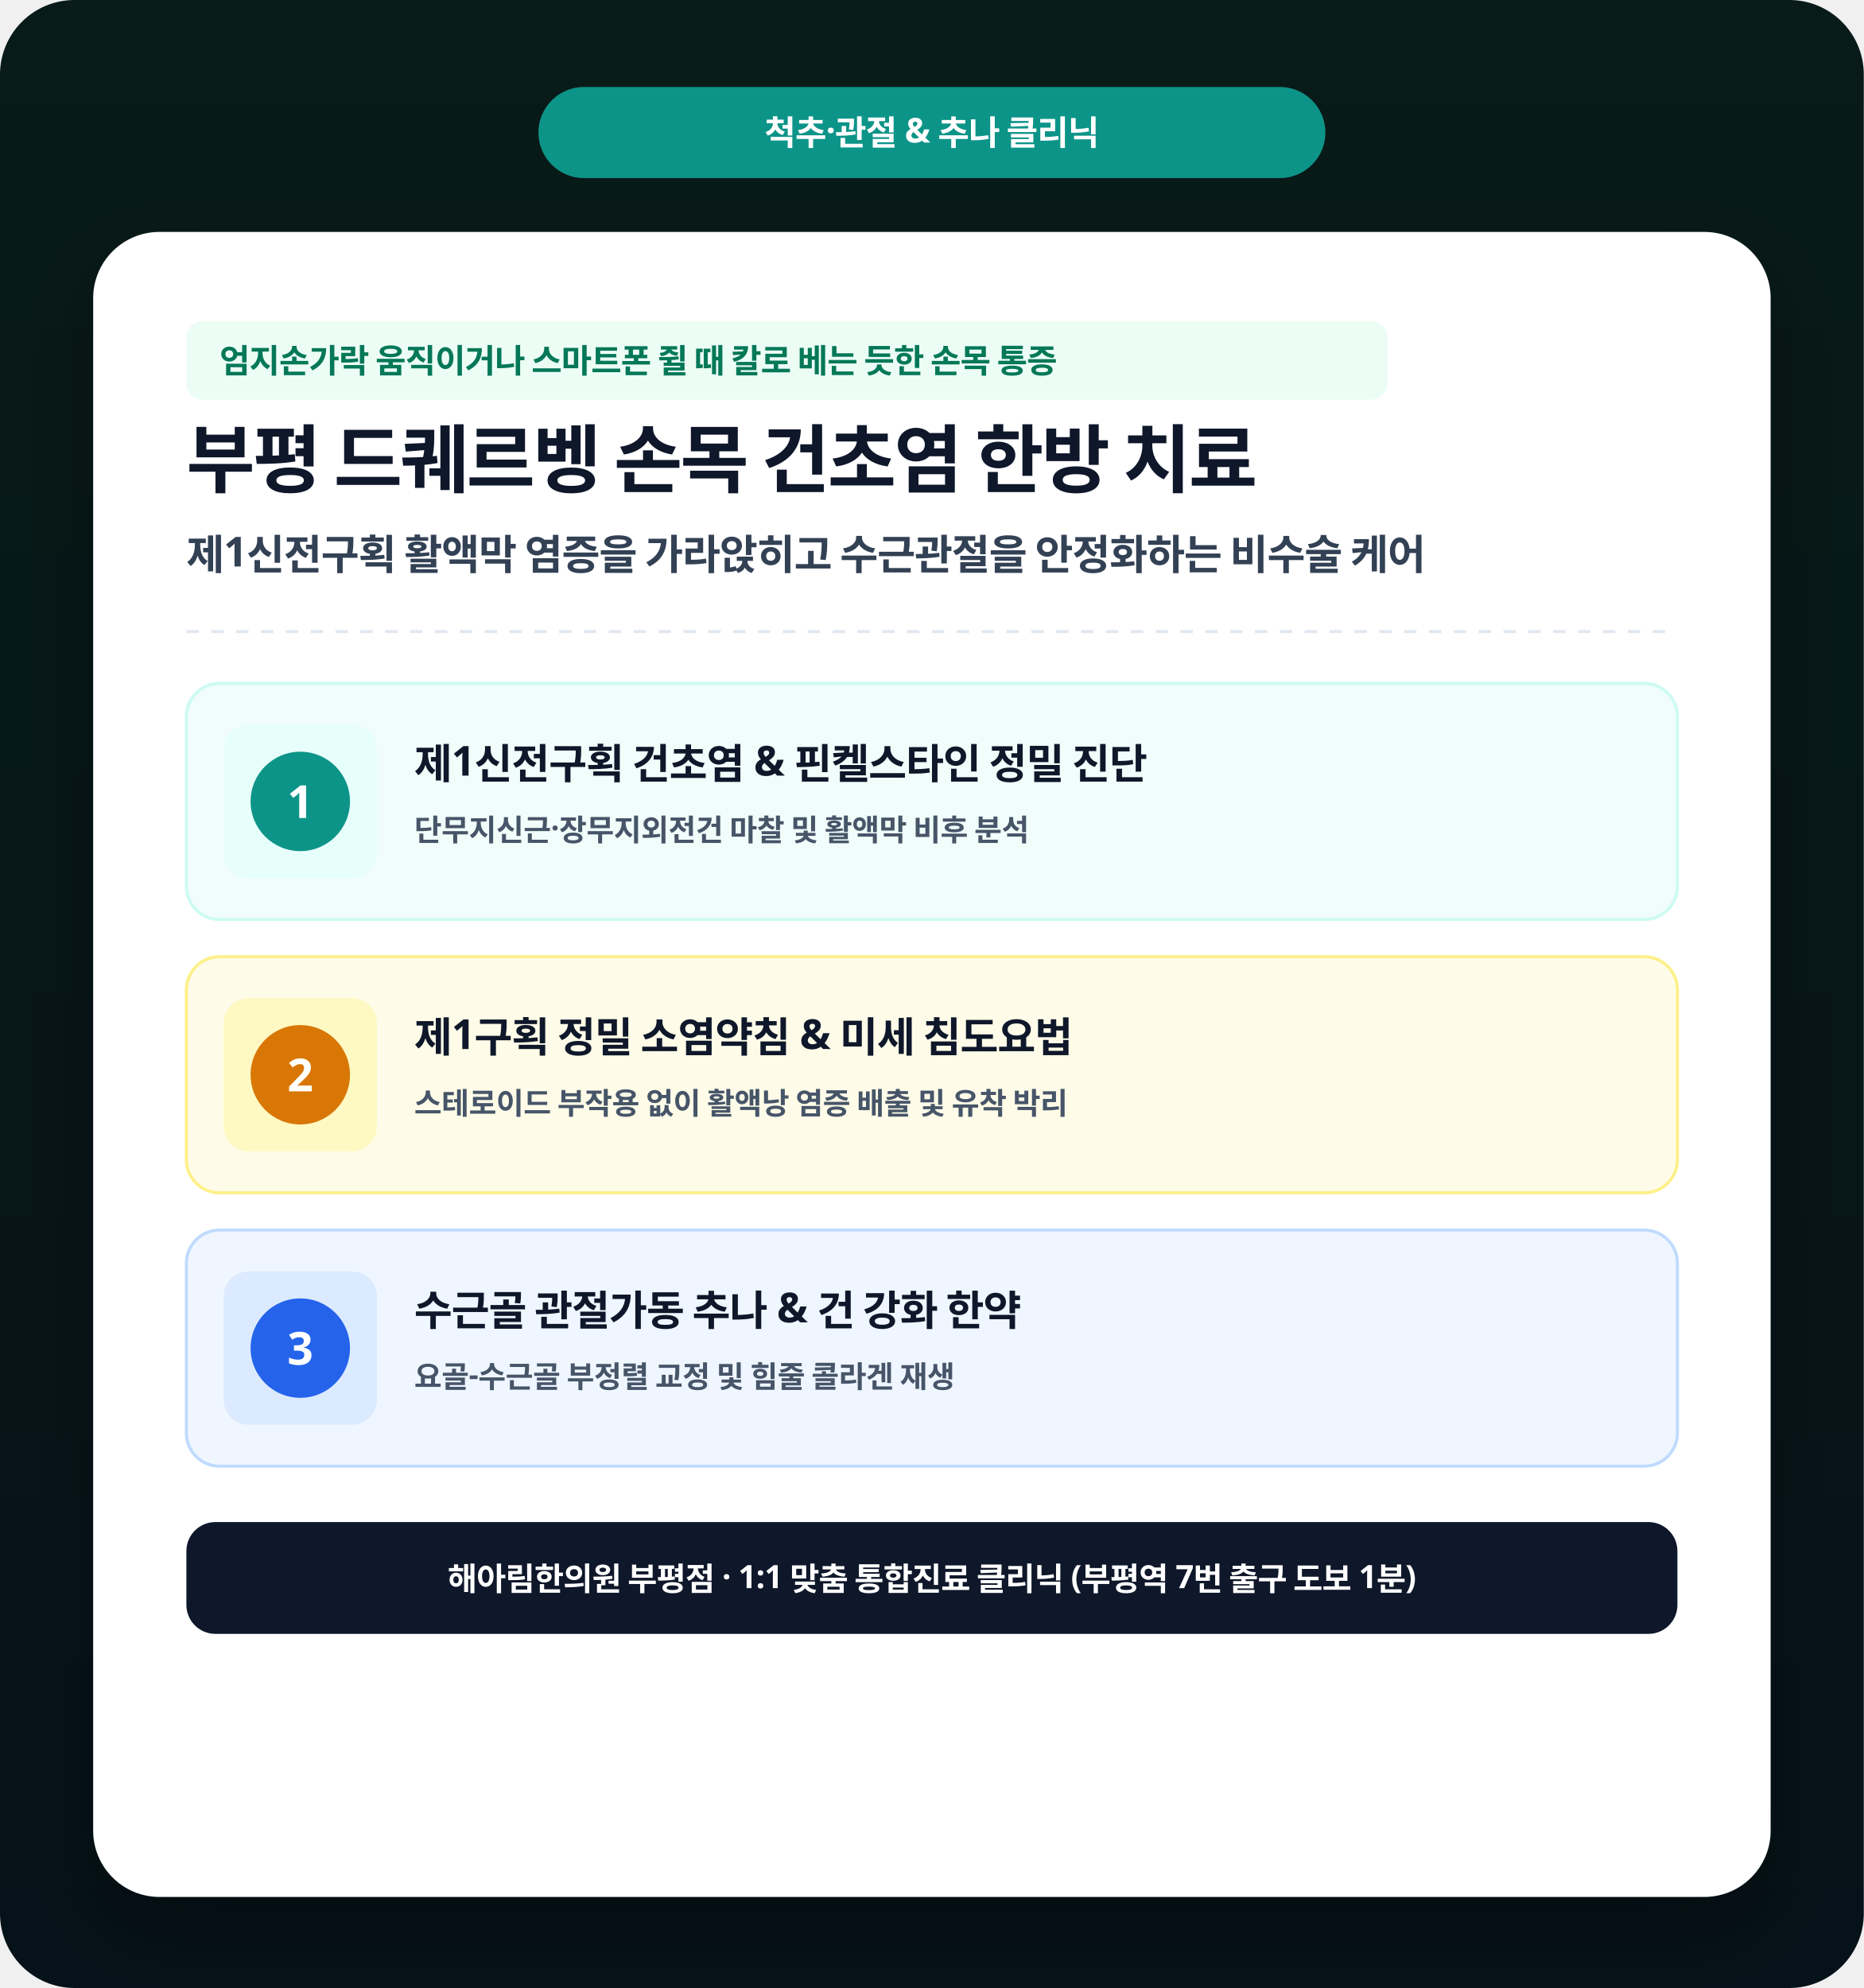
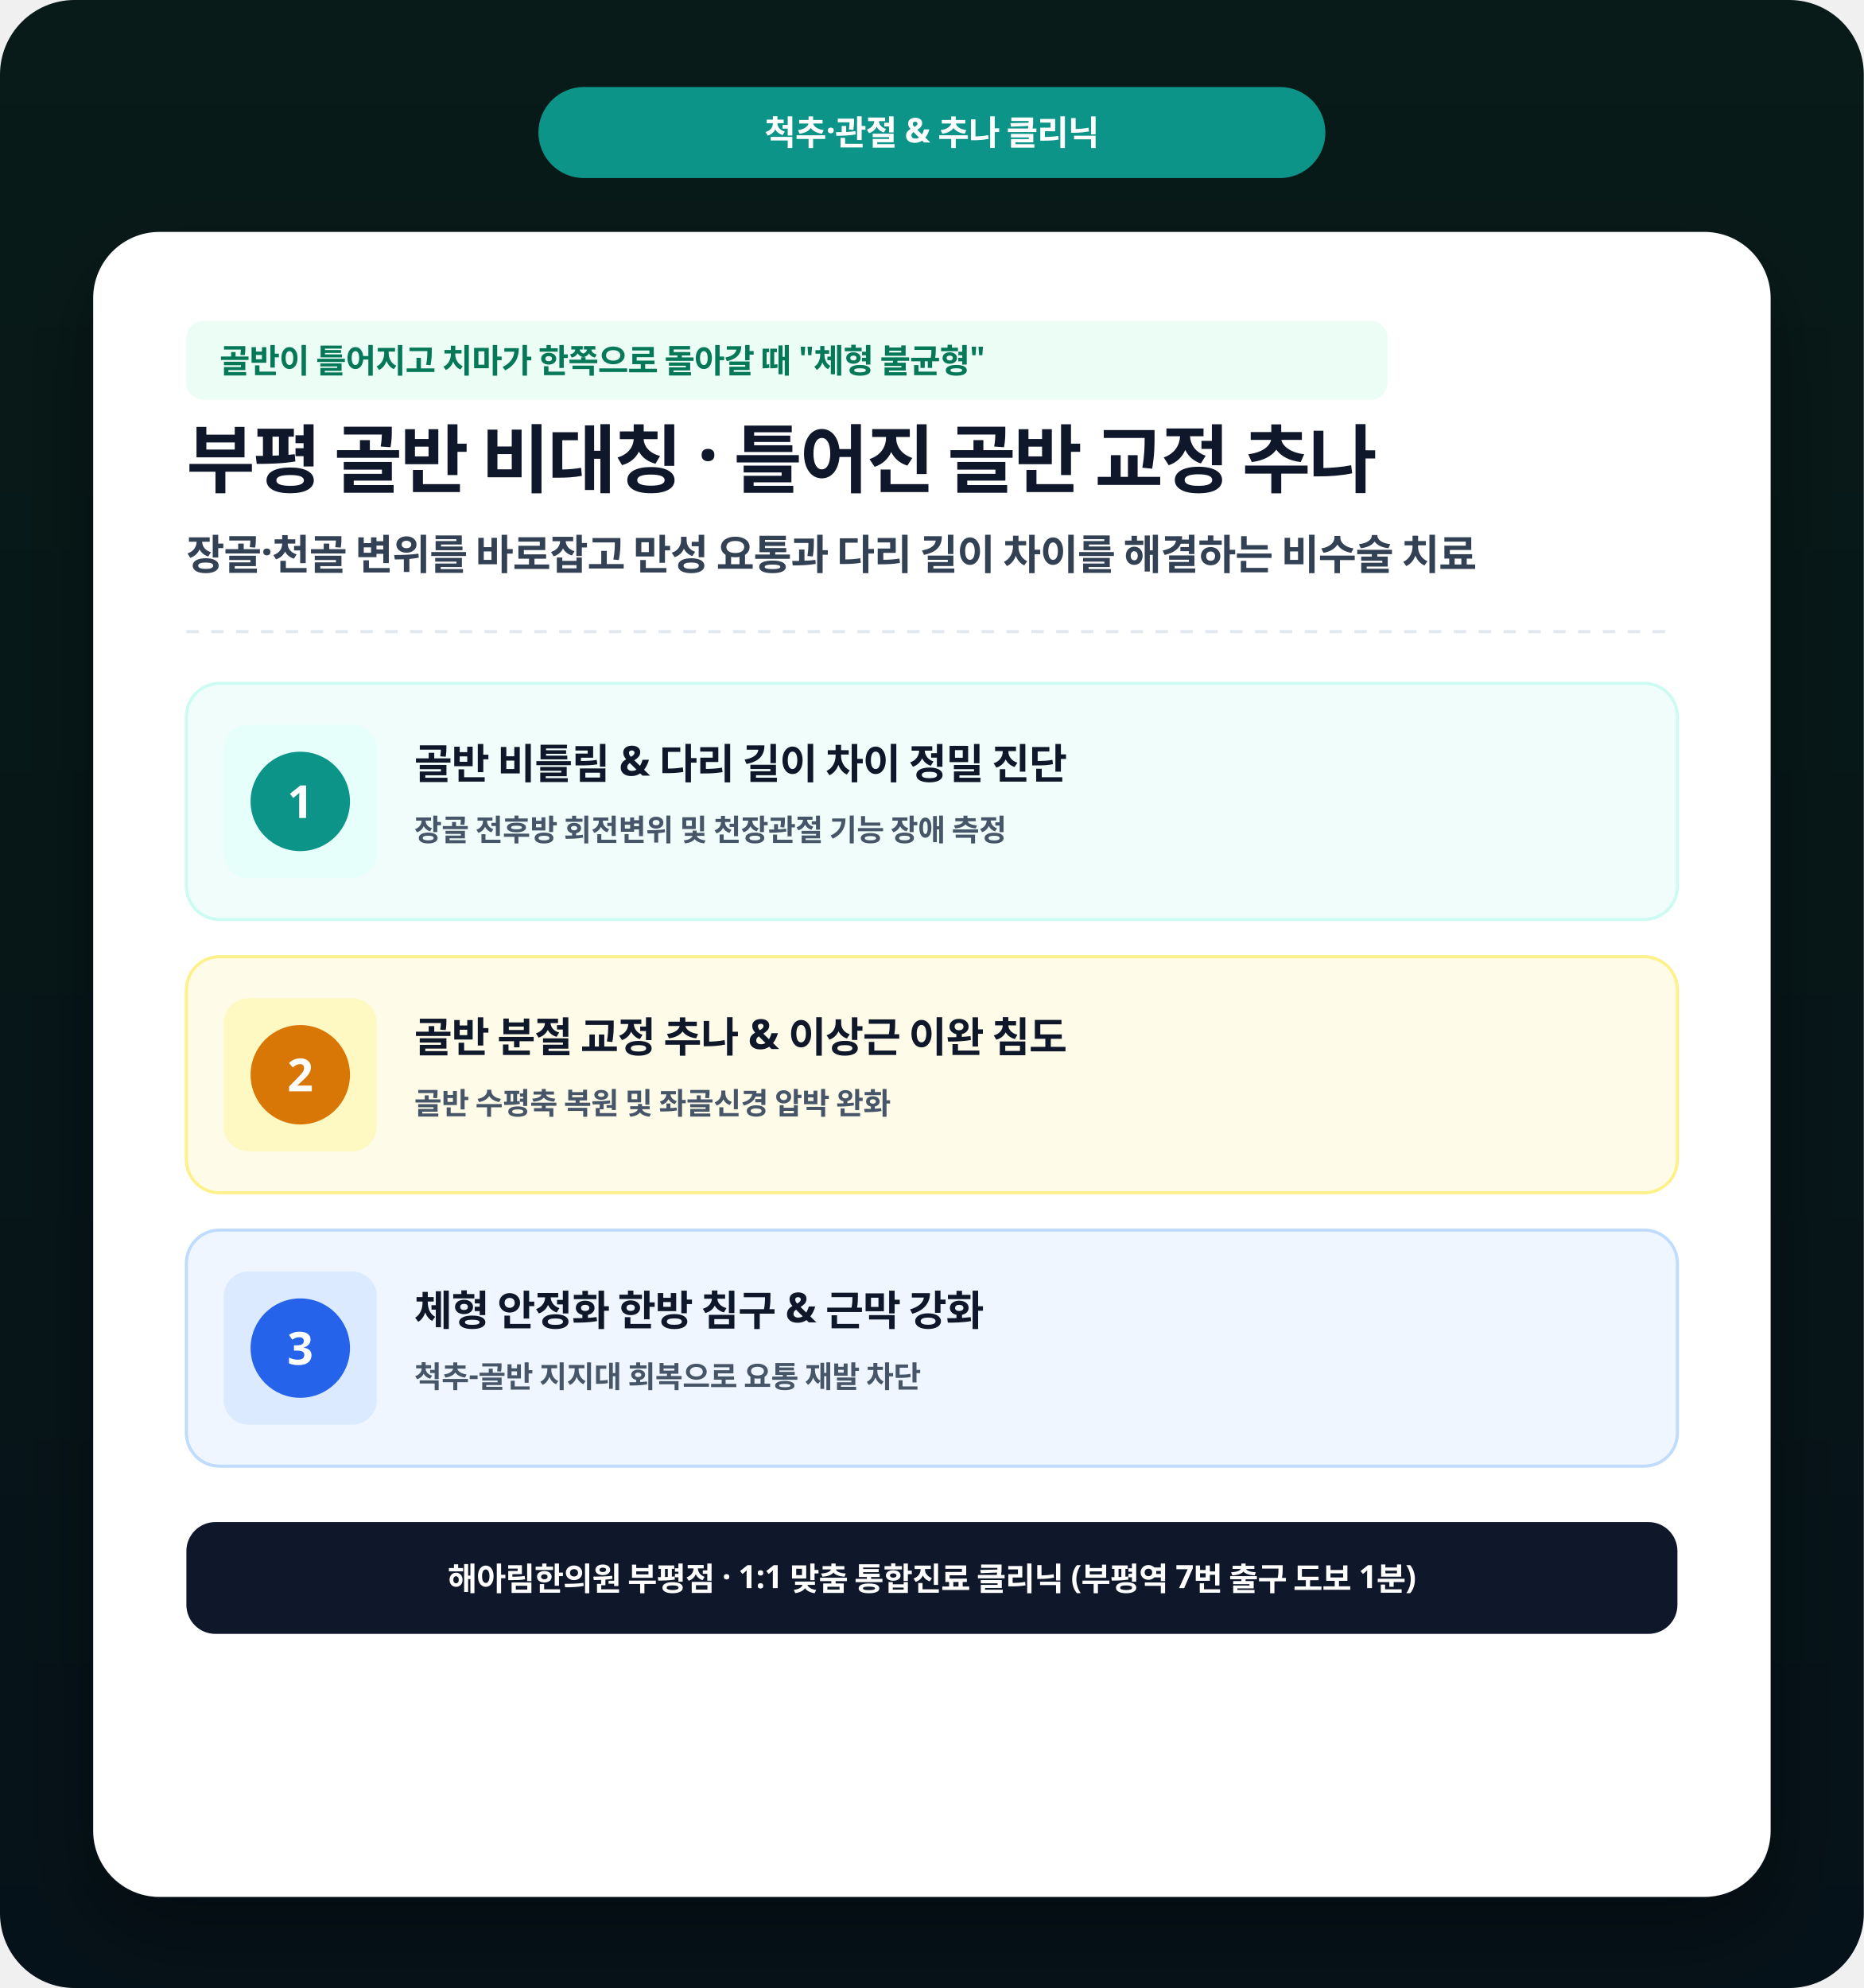
<svg xmlns="http://www.w3.org/2000/svg" width="900" height="960" viewBox="0 0 900 960">
  <defs>
    <linearGradient id="bgGrad" x1="0%" y1="0%" x2="0%" y2="100%">
      <stop offset="0%" stop-color="#081b18" />
      <stop offset="100%" stop-color="#061219" />
    </linearGradient>
    <filter id="cardShadow" x="-10%" y="-10%" width="120%" height="120%">
      <feDropShadow dx="0" dy="16" stdDeviation="20" flood-color="#000000" flood-opacity="0.35" />
    </filter>
  </defs>
  <rect x="0" y="0" width="900" height="960" rx="36" fill="url(#bgGrad)" />
  <g transform="translate(450, 64)">
    <rect x="-190" y="-22" width="380" height="44" rx="22" fill="#0d9488" />
    <text x="0" y="6" font-size="16.5" font-weight="900" fill="#ffffff" text-anchor="middle" font-family="Pretendard, 'Malgun Gothic', sans-serif" letter-spacing="-0.02em">
      척추·관절 &amp; 추나 클리닉
    </text>
  </g>
  <g filter="url(#cardShadow)">
    <rect x="45" y="112" width="810" height="804" rx="32" fill="#ffffff" />
  </g>
  <g transform="translate(90, 155)">
    <rect x="0" y="0" width="580" height="38" rx="8" fill="#ecfdf5" />
    <text x="16" y="25" font-size="16" font-weight="900" fill="#047857" font-family="Pretendard, 'Malgun Gothic', sans-serif" letter-spacing="-0.02em">
-       엄지손가락 움직이거나 스마트폰 쥘 때 칼로 베는 듯한 손목 통증
+       골반이 틀어지고 치마가 한쪽으로 돌아갈 때 "체형 불균형"
    </text>
  </g>
  <g transform="translate(90, 235)">
    <text font-size="36" font-weight="900" fill="#0f172a" font-family="Pretendard, 'Malgun Gothic', sans-serif" letter-spacing="-0.03em">
-       부평 드퀘르벵 손목 건초염 한방 치료
+       부평 골반 비대칭 · 틀어진 골반 교정 추나
    </text>
  </g>
  <g transform="translate(90, 275)">
    <text font-size="20" font-weight="800" fill="#334155" font-family="Pretendard, 'Malgun Gothic', sans-serif" letter-spacing="-0.02em">
-       제1신전구획 활액막 염증을 가라앉히고 수근관절을 안정화하는 비수술 케어
+       장골·천골 변위를 바로잡고 만성 요통과 다리 길이 차이를 해결하는 비수술 치료
    </text>
  </g>
  <line x1="90" y1="305" x2="810" y2="305" stroke="#e2e8f0" stroke-width="1.5" stroke-dasharray="6,6" />
  <g transform="translate(90, 330)">
    <rect x="0" y="0" width="720" height="114" rx="16" fill="#f0fdfa" stroke="#ccfbf1" stroke-width="1.5" />
    <rect x="18" y="20" width="74" height="74" rx="12" fill="#e6fffa" />
    <circle cx="55" cy="57" r="24" fill="#0d9488" />
    <text x="55" y="65" font-size="22" font-weight="900" fill="#ffffff" text-anchor="middle" font-family="Pretendard, 'Malgun Gothic', sans-serif">1</text>
    <text x="110" y="46" font-size="20" font-weight="900" fill="#0f172a" font-family="Pretendard, 'Malgun Gothic', sans-serif" letter-spacing="-0.02em">
-       제1신전구획 건초염 &amp; 핀켈스타인 정밀 진단
+       골반 비틀림 &amp; 다리 길이 차이 정밀 진단
    </text>
    <text x="110" y="76" font-size="14.5" font-weight="600" fill="#475569" font-family="Pretendard, 'Malgun Gothic', sans-serif" letter-spacing="-0.01em">
-       단무지신근·장무지외전건 마찰 및 활액막 비후 분석
+       장골 전후방 회전변위 및 천장관절 기능 장애 측정
    </text>
  </g>
  <g transform="translate(90, 462)">
    <rect x="0" y="0" width="720" height="114" rx="16" fill="#fefce8" stroke="#fef08a" stroke-width="1.5" />
    <rect x="18" y="20" width="74" height="74" rx="12" fill="#fef9c3" />
    <circle cx="55" cy="57" r="24" fill="#d97706" />
    <text x="55" y="65" font-size="22" font-weight="900" fill="#ffffff" text-anchor="middle" font-family="Pretendard, 'Malgun Gothic', sans-serif">2</text>
    <text x="110" y="46" font-size="20" font-weight="900" fill="#0f172a" font-family="Pretendard, 'Malgun Gothic', sans-serif" letter-spacing="-0.02em">
-       제1구획 정밀 소염약침 &amp; 미세 침도요법
+       골반 분절 교정 추나 &amp; 이상근 이완 침도
    </text>
    <text x="110" y="76" font-size="14.5" font-weight="600" fill="#475569" font-family="Pretendard, 'Malgun Gothic', sans-serif" letter-spacing="-0.01em">
-       스테로이드 부작용 없이 활액낭 염증 배출 및 유착 박리
+       골반 수평축 복원 및 좌골신경 압박 완화
    </text>
  </g>
  <g transform="translate(90, 594)">
    <rect x="0" y="0" width="720" height="114" rx="16" fill="#eff6ff" stroke="#bfdbfe" stroke-width="1.5" />
    <rect x="18" y="20" width="74" height="74" rx="12" fill="#dbeafe" />
    <circle cx="55" cy="57" r="24" fill="#2563eb" />
    <text x="55" y="65" font-size="22" font-weight="900" fill="#ffffff" text-anchor="middle" font-family="Pretendard, 'Malgun Gothic', sans-serif">3</text>
    <text x="110" y="46" font-size="20" font-weight="900" fill="#0f172a" font-family="Pretendard, 'Malgun Gothic', sans-serif" letter-spacing="-0.02em">
-       수근골 관절가동 추나 &amp; 건 강화 한약
+       체형 안정화 한방 침구 &amp; 근막 강화
    </text>
    <text x="110" y="76" font-size="14.5" font-weight="600" fill="#475569" font-family="Pretendard, 'Malgun Gothic', sans-serif" letter-spacing="-0.01em">
-       요골-수근골 부정렬 교정 및 힘줄 콜라겐 재생
+       척추-골반 지지대 회복으로 요통 재발 차단
    </text>
  </g>
  <g transform="translate(90, 735)">
    <rect x="0" y="0" width="720" height="54" rx="14" fill="#0f172a" />
    <text x="360" y="33" font-size="15.5" font-weight="800" fill="#ffffff" text-anchor="middle" font-family="Pretendard, 'Malgun Gothic', sans-serif" letter-spacing="-0.02em">
      해아림한의원 부평점 · 1:1 맞춤 통합진료 클리닉 (부평역 7번 출구 도보 1분)
    </text>
  </g>
</svg>
